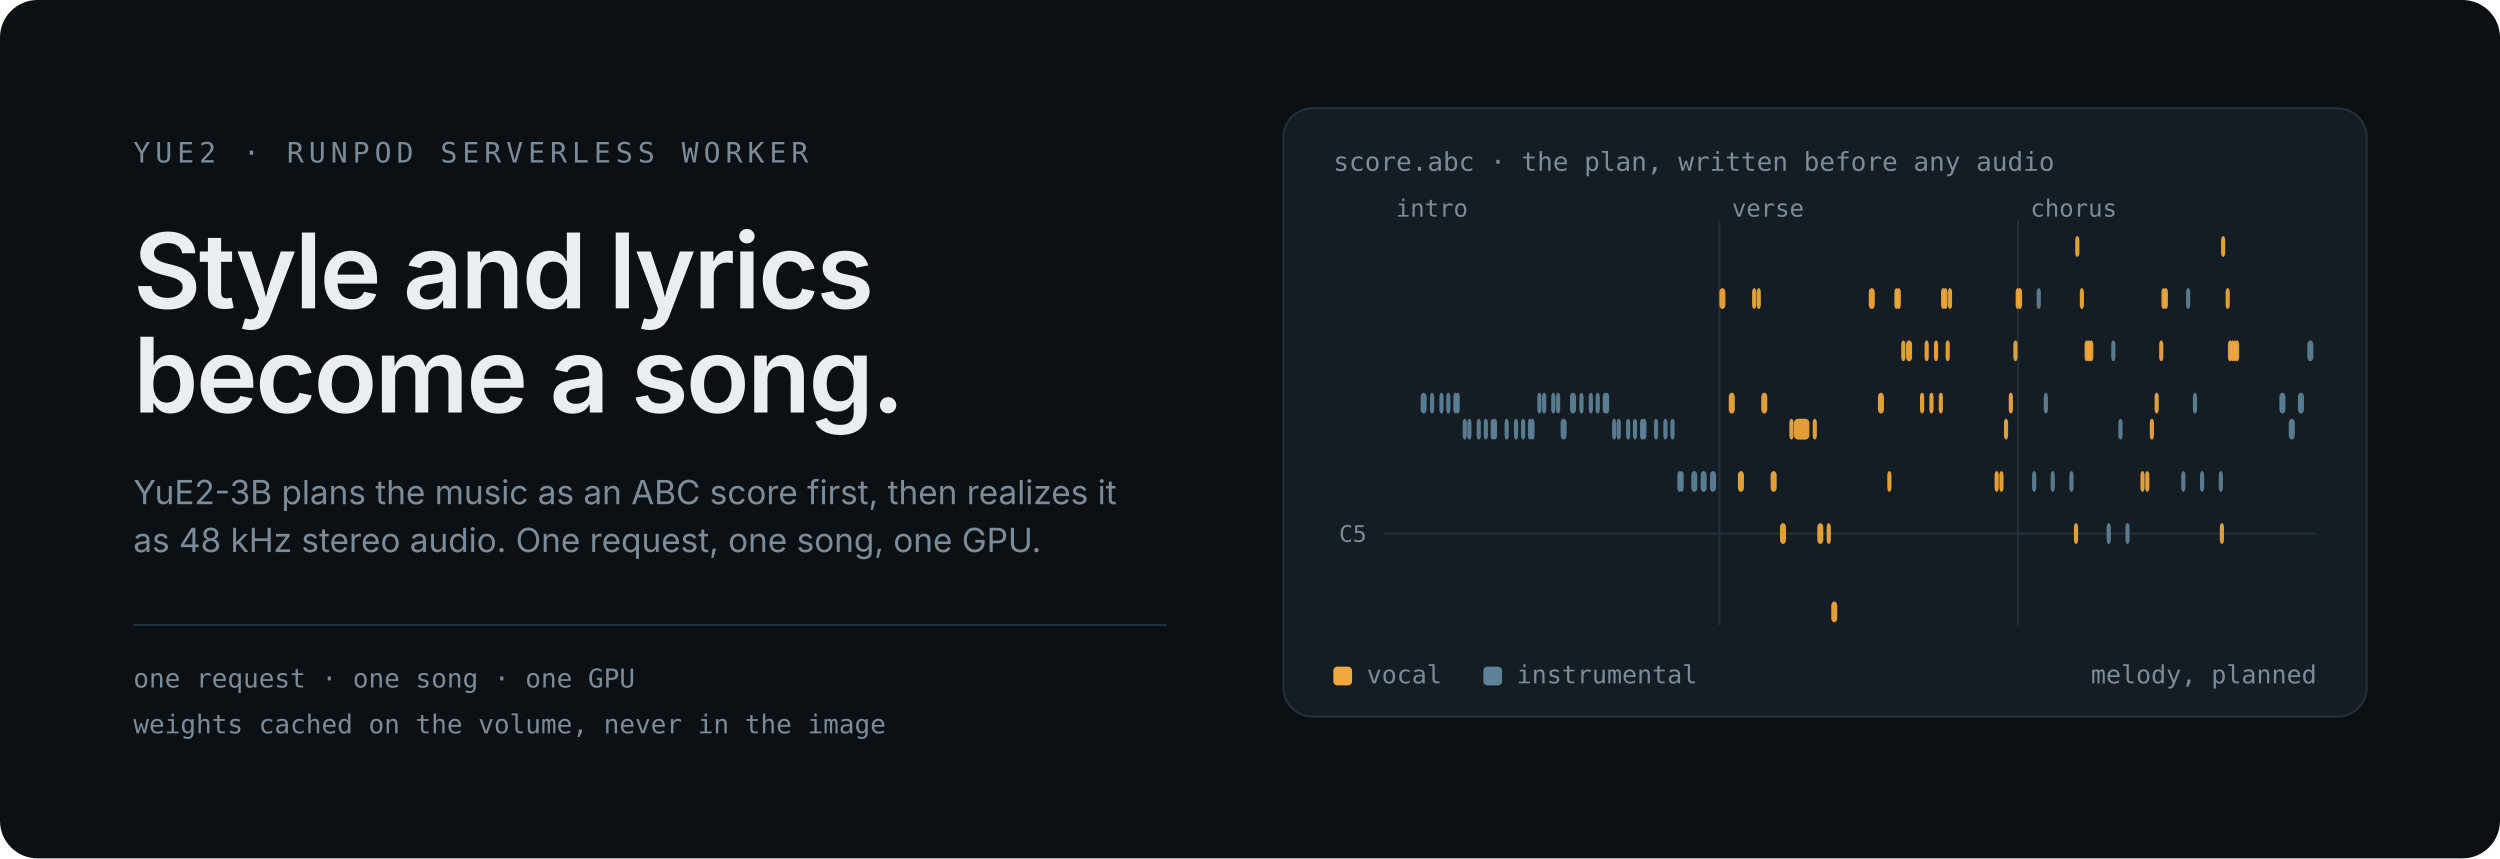
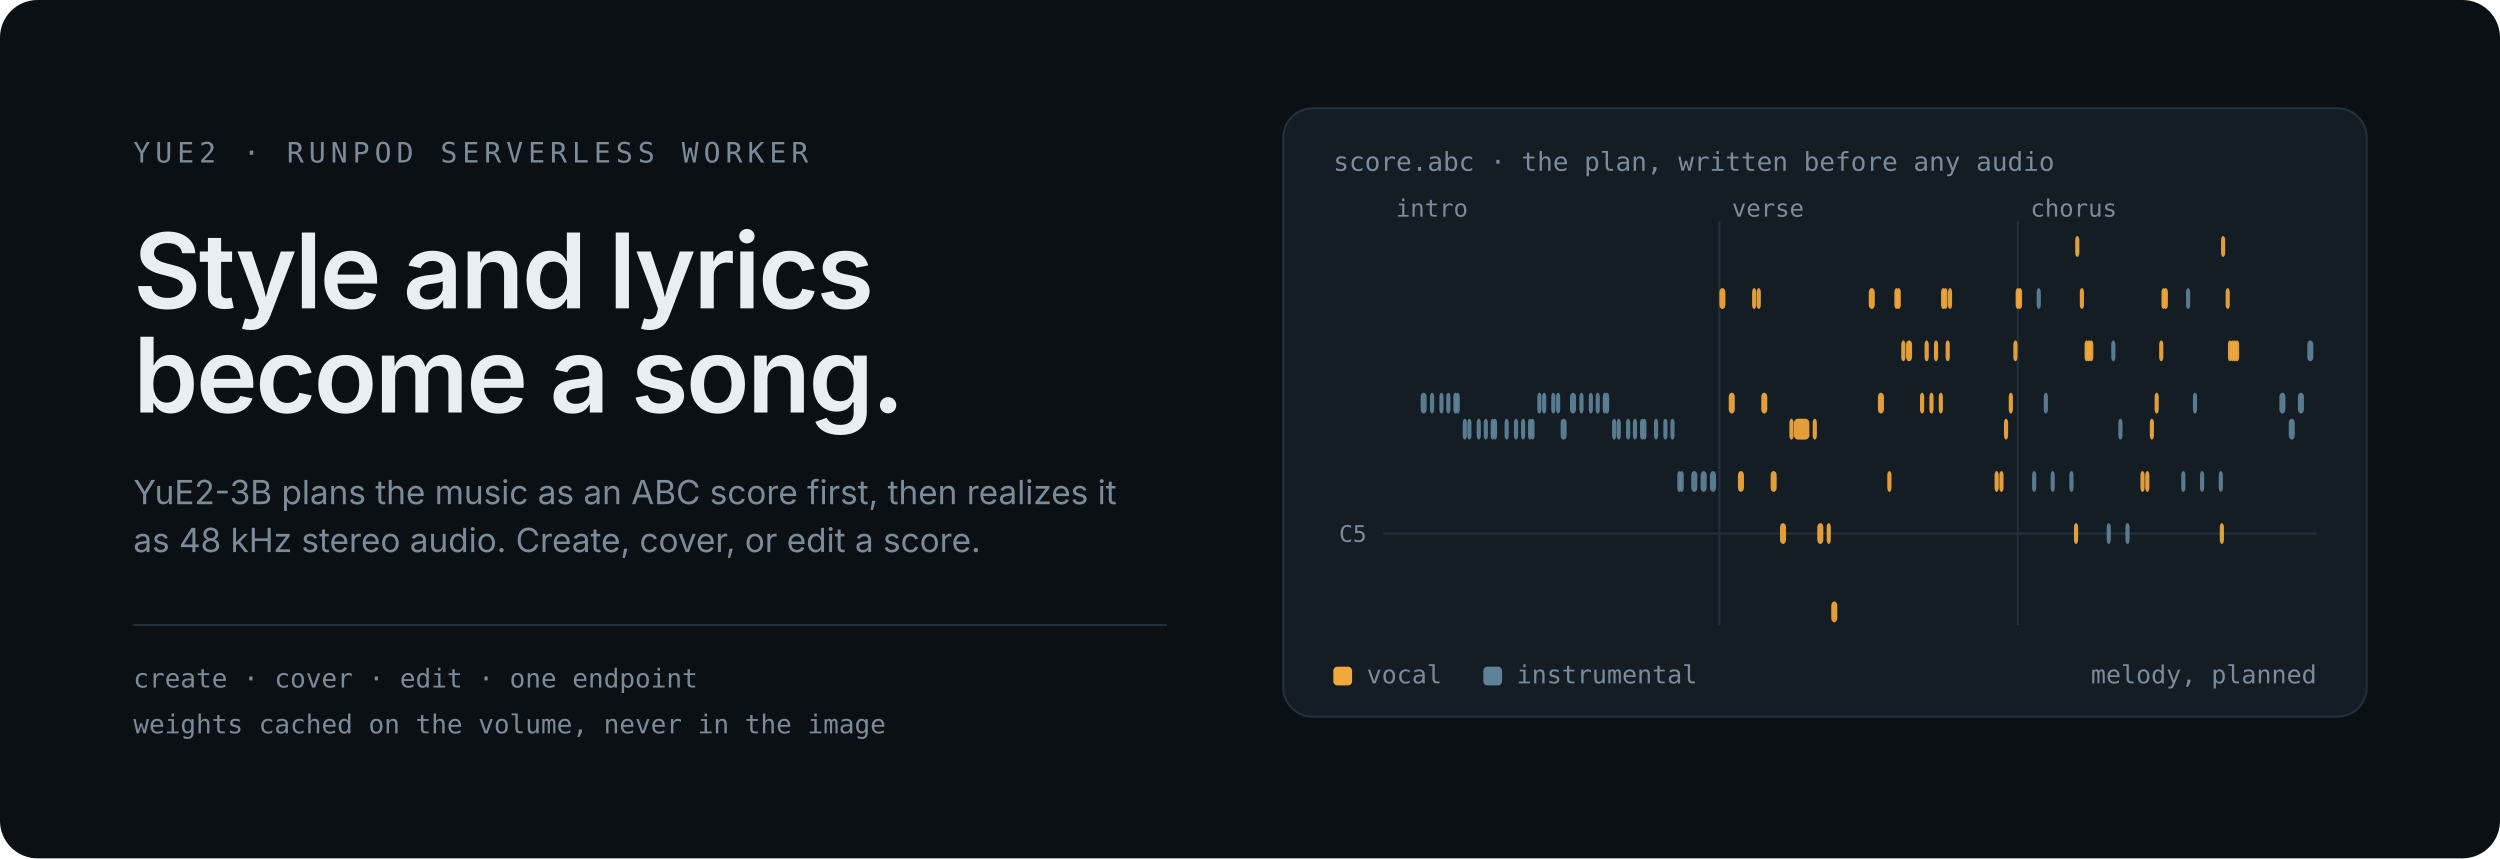
<svg xmlns="http://www.w3.org/2000/svg" width="1200" height="412" viewBox="0 0 1200 412" role="img" aria-labelledby="t d">
  <defs>
    <clipPath id="roll">
      <rect x="664" y="108" width="448" height="196" />
    </clipPath>
  </defs>
  <rect width="1200" height="412" rx="18" fill="#0B1015" />
  <g id="title-block">
    <text x="64" y="78" font-family="ui-monospace, SFMono-Regular, Menlo, monospace" font-size="13.5" letter-spacing="2.4" fill="#7C8B98">YUE2 · RUNPOD SERVERLESS WORKER</text>
    <text x="64" y="148" font-family="-apple-system, BlinkMacSystemFont, 'Segoe UI', 'PingFang SC', sans-serif" font-size="50" font-weight="600" fill="#E9EEF2" letter-spacing="-1.1">Style and lyrics</text>
    <text x="64" y="198" font-family="-apple-system, BlinkMacSystemFont, 'Segoe UI', 'PingFang SC', sans-serif" font-size="50" font-weight="600" fill="#E9EEF2" letter-spacing="-1.1">become a song.</text>
    <text x="64" y="242" font-family="-apple-system, BlinkMacSystemFont, 'Segoe UI', 'PingFang SC', sans-serif" font-size="16" fill="#7C8B98">YuE2-3B plans the music as an ABC score first, then realizes it</text>
-     <text x="64" y="265" font-family="-apple-system, BlinkMacSystemFont, 'Segoe UI', 'PingFang SC', sans-serif" font-size="16" fill="#7C8B98">as 48 kHz stereo audio. One request, one song, one GPU.</text>
+     <text x="64" y="265" font-family="-apple-system, BlinkMacSystemFont, 'Segoe UI', 'PingFang SC', sans-serif" font-size="16" fill="#7C8B98">as 48 kHz stereo audio. Create, cover, or edit a score.</text>
    <line x1="64" y1="300" x2="560" y2="300" stroke="#22303B" stroke-width="1" />
-     <text x="64" y="330" font-family="ui-monospace, SFMono-Regular, Menlo, monospace" font-size="12.5" fill="#7C8B98">one request · one song · one GPU</text>
+     <text x="64" y="330" font-family="ui-monospace, SFMono-Regular, Menlo, monospace" font-size="12.5" fill="#7C8B98">create · cover · edit · one endpoint</text>
    <text x="64" y="352" font-family="ui-monospace, SFMono-Regular, Menlo, monospace" font-size="12.5" fill="#7C8B98">weights cached on the volume, never in the image</text>
  </g>
  <g id="score-panel">
    <rect x="616" y="52" width="520" height="292" rx="14" fill="#141C24" stroke="#22303B" stroke-width="1" />
    <text x="640" y="82" font-family="ui-monospace, SFMono-Regular, Menlo, monospace" font-size="12.5" fill="#7C8B98">score.abc · the plan, written before any audio</text>
    <text x="670.0" y="104" font-family="ui-monospace, SFMono-Regular, Menlo, monospace" font-size="11.5" fill="#7C8B98">intro</text>
    <line x1="825.3" y1="106" x2="825.3" y2="300" stroke="#22303B" stroke-width="1" />
    <text x="831.3" y="104" font-family="ui-monospace, SFMono-Regular, Menlo, monospace" font-size="11.5" fill="#7C8B98">verse</text>
    <line x1="968.6" y1="106" x2="968.6" y2="300" stroke="#22303B" stroke-width="1" />
    <text x="974.6" y="104" font-family="ui-monospace, SFMono-Regular, Menlo, monospace" font-size="11.5" fill="#7C8B98">chorus</text>
    <line x1="664.0" y1="256.1" x2="1112.0" y2="256.1" stroke="#22303B" stroke-width="1" />
    <text x="656.0" y="260.1" text-anchor="end" font-family="ui-monospace, SFMono-Regular, Menlo, monospace" font-size="11" fill="#7C8B98">C5</text>
    <g clip-path="url(#roll)">
      <rect x="681.9" y="188.5" width="2.9" height="10.0" rx="2" fill="#5E8399" opacity="0.92" />
      <rect x="686.4" y="188.5" width="2.0" height="10.0" rx="2" fill="#5E8399" opacity="0.92" />
      <rect x="690.9" y="188.5" width="2.0" height="10.0" rx="2" fill="#5E8399" opacity="0.92" />
      <rect x="694.2" y="188.5" width="2.0" height="10.0" rx="2" fill="#5E8399" opacity="0.92" />
      <rect x="697.6" y="188.5" width="2.0" height="10.0" rx="2" fill="#5E8399" opacity="0.92" />
      <rect x="698.7" y="188.5" width="2.0" height="10.0" rx="2" fill="#5E8399" opacity="0.92" />
      <rect x="702.1" y="201.0" width="2.0" height="10.0" rx="2" fill="#5E8399" opacity="0.92" />
      <rect x="704.3" y="201.0" width="2.0" height="10.0" rx="2" fill="#5E8399" opacity="0.92" />
      <rect x="708.8" y="201.0" width="2.0" height="10.0" rx="2" fill="#5E8399" opacity="0.92" />
      <rect x="712.2" y="201.0" width="2.0" height="10.0" rx="2" fill="#5E8399" opacity="0.92" />
      <rect x="715.5" y="201.0" width="2.0" height="10.0" rx="2" fill="#5E8399" opacity="0.92" />
      <rect x="716.6" y="201.0" width="2.0" height="10.0" rx="2" fill="#5E8399" opacity="0.92" />
      <rect x="722.2" y="201.0" width="2.0" height="10.0" rx="2" fill="#5E8399" opacity="0.92" />
      <rect x="726.7" y="201.0" width="2.0" height="10.0" rx="2" fill="#5E8399" opacity="0.92" />
      <rect x="730.1" y="201.0" width="2.0" height="10.0" rx="2" fill="#5E8399" opacity="0.92" />
      <rect x="733.4" y="201.0" width="2.0" height="10.0" rx="2" fill="#5E8399" opacity="0.92" />
      <rect x="734.6" y="201.0" width="2.0" height="10.0" rx="2" fill="#5E8399" opacity="0.92" />
      <rect x="737.9" y="188.5" width="2.0" height="10.0" rx="2" fill="#5E8399" opacity="0.92" />
      <rect x="740.2" y="188.5" width="2.0" height="10.0" rx="2" fill="#5E8399" opacity="0.92" />
      <rect x="744.6" y="188.5" width="2.0" height="10.0" rx="2" fill="#5E8399" opacity="0.92" />
      <rect x="746.9" y="188.5" width="2.0" height="10.0" rx="2" fill="#5E8399" opacity="0.92" />
      <rect x="749.1" y="201.0" width="2.9" height="10.0" rx="2" fill="#5E8399" opacity="0.92" />
      <rect x="753.6" y="188.5" width="2.9" height="10.0" rx="2" fill="#5E8399" opacity="0.92" />
      <rect x="758.1" y="188.5" width="2.0" height="10.0" rx="2" fill="#5E8399" opacity="0.92" />
      <rect x="762.6" y="188.5" width="2.0" height="10.0" rx="2" fill="#5E8399" opacity="0.92" />
      <rect x="765.9" y="188.5" width="2.0" height="10.0" rx="2" fill="#5E8399" opacity="0.92" />
      <rect x="769.3" y="188.5" width="2.0" height="10.0" rx="2" fill="#5E8399" opacity="0.92" />
      <rect x="770.4" y="188.5" width="2.0" height="10.0" rx="2" fill="#5E8399" opacity="0.92" />
      <rect x="773.8" y="201.0" width="2.0" height="10.0" rx="2" fill="#5E8399" opacity="0.92" />
      <rect x="776.0" y="201.0" width="2.0" height="10.0" rx="2" fill="#5E8399" opacity="0.92" />
      <rect x="780.5" y="201.0" width="2.0" height="10.0" rx="2" fill="#5E8399" opacity="0.92" />
      <rect x="783.8" y="201.0" width="2.0" height="10.0" rx="2" fill="#5E8399" opacity="0.92" />
      <rect x="787.2" y="201.0" width="2.0" height="10.0" rx="2" fill="#5E8399" opacity="0.92" />
      <rect x="788.3" y="201.0" width="2.0" height="10.0" rx="2" fill="#5E8399" opacity="0.92" />
      <rect x="793.9" y="201.0" width="2.0" height="10.0" rx="2" fill="#5E8399" opacity="0.92" />
      <rect x="798.4" y="201.0" width="2.0" height="10.0" rx="2" fill="#5E8399" opacity="0.92" />
      <rect x="801.8" y="201.0" width="2.0" height="10.0" rx="2" fill="#5E8399" opacity="0.92" />
      <rect x="805.1" y="226.1" width="2.0" height="10.0" rx="2" fill="#5E8399" opacity="0.92" />
      <rect x="806.2" y="226.1" width="2.0" height="10.0" rx="2" fill="#5E8399" opacity="0.92" />
      <rect x="811.8" y="226.1" width="2.9" height="10.0" rx="2" fill="#5E8399" opacity="0.92" />
      <rect x="816.3" y="226.1" width="2.9" height="10.0" rx="2" fill="#5E8399" opacity="0.92" />
      <rect x="820.8" y="226.1" width="2.9" height="10.0" rx="2" fill="#5E8399" opacity="0.92" />
      <rect x="975.4" y="226.1" width="2.0" height="10.0" rx="2" fill="#5E8399" opacity="0.92" />
      <rect x="977.6" y="138.3" width="2.0" height="10.0" rx="2" fill="#5E8399" opacity="0.92" />
      <rect x="981.0" y="188.5" width="2.0" height="10.0" rx="2" fill="#5E8399" opacity="0.92" />
      <rect x="984.3" y="226.1" width="2.0" height="10.0" rx="2" fill="#5E8399" opacity="0.92" />
      <rect x="993.3" y="226.1" width="2.0" height="10.0" rx="2" fill="#5E8399" opacity="0.92" />
      <rect x="1011.2" y="251.1" width="2.0" height="10.0" rx="2" fill="#5E8399" opacity="0.92" />
      <rect x="1013.4" y="163.4" width="2.0" height="10.0" rx="2" fill="#5E8399" opacity="0.92" />
      <rect x="1016.8" y="201.0" width="2.0" height="10.0" rx="2" fill="#5E8399" opacity="0.92" />
      <rect x="1020.2" y="251.1" width="2.0" height="10.0" rx="2" fill="#5E8399" opacity="0.92" />
      <rect x="1047.0" y="226.1" width="2.0" height="10.0" rx="2" fill="#5E8399" opacity="0.92" />
      <rect x="1049.3" y="138.3" width="2.0" height="10.0" rx="2" fill="#5E8399" opacity="0.92" />
      <rect x="1052.6" y="188.5" width="2.0" height="10.0" rx="2" fill="#5E8399" opacity="0.92" />
      <rect x="1056.0" y="226.1" width="2.0" height="10.0" rx="2" fill="#5E8399" opacity="0.92" />
      <rect x="1065.0" y="226.1" width="2.0" height="10.0" rx="2" fill="#5E8399" opacity="0.92" />
      <rect x="1094.1" y="188.5" width="2.9" height="10.0" rx="2" fill="#5E8399" opacity="0.92" />
      <rect x="1098.6" y="201.0" width="2.9" height="10.0" rx="2" fill="#5E8399" opacity="0.92" />
      <rect x="1103.0" y="188.5" width="2.9" height="10.0" rx="2" fill="#5E8399" opacity="0.92" />
      <rect x="1107.5" y="163.4" width="2.9" height="10.0" rx="2" fill="#5E8399" opacity="0.92" />
      <rect x="825.3" y="138.3" width="2.9" height="10.0" rx="2" fill="#F2A93B" opacity="0.92" />
      <rect x="829.8" y="188.5" width="2.9" height="10.0" rx="2" fill="#F2A93B" opacity="0.92" />
      <rect x="834.2" y="226.1" width="2.9" height="10.0" rx="2" fill="#F2A93B" opacity="0.92" />
      <rect x="841.0" y="138.3" width="2.0" height="10.0" rx="2" fill="#F2A93B" opacity="0.92" />
      <rect x="843.2" y="138.3" width="2.0" height="10.0" rx="2" fill="#F2A93B" opacity="0.92" />
      <rect x="845.4" y="188.5" width="2.9" height="10.0" rx="2" fill="#F2A93B" opacity="0.92" />
      <rect x="849.9" y="226.1" width="2.9" height="10.0" rx="2" fill="#F2A93B" opacity="0.92" />
      <rect x="854.4" y="251.1" width="2.9" height="10.0" rx="2" fill="#F2A93B" opacity="0.92" />
      <rect x="858.9" y="201.0" width="2.0" height="10.0" rx="2" fill="#F2A93B" opacity="0.92" />
      <rect x="861.1" y="201.0" width="7.4" height="10.0" rx="2" fill="#F2A93B" opacity="0.92" />
      <rect x="870.1" y="201.0" width="2.0" height="10.0" rx="2" fill="#F2A93B" opacity="0.92" />
      <rect x="872.3" y="251.1" width="2.9" height="10.0" rx="2" fill="#F2A93B" opacity="0.92" />
      <rect x="876.8" y="251.1" width="2.0" height="10.0" rx="2" fill="#F2A93B" opacity="0.92" />
      <rect x="879.0" y="288.7" width="2.9" height="10.0" rx="2" fill="#F2A93B" opacity="0.92" />
      <rect x="897.0" y="138.3" width="2.9" height="10.0" rx="2" fill="#F2A93B" opacity="0.92" />
      <rect x="901.4" y="188.5" width="2.9" height="10.0" rx="2" fill="#F2A93B" opacity="0.92" />
      <rect x="905.9" y="226.1" width="2.0" height="10.0" rx="2" fill="#F2A93B" opacity="0.92" />
      <rect x="909.3" y="138.3" width="2.0" height="10.0" rx="2" fill="#F2A93B" opacity="0.92" />
      <rect x="910.4" y="138.3" width="2.0" height="10.0" rx="2" fill="#F2A93B" opacity="0.92" />
      <rect x="912.6" y="163.4" width="2.0" height="10.0" rx="2" fill="#F2A93B" opacity="0.92" />
      <rect x="914.9" y="163.4" width="2.9" height="10.0" rx="2" fill="#F2A93B" opacity="0.92" />
      <rect x="921.6" y="188.5" width="2.0" height="10.0" rx="2" fill="#F2A93B" opacity="0.92" />
      <rect x="923.8" y="163.4" width="2.0" height="10.0" rx="2" fill="#F2A93B" opacity="0.92" />
      <rect x="926.1" y="188.5" width="2.0" height="10.0" rx="2" fill="#F2A93B" opacity="0.92" />
      <rect x="928.3" y="163.4" width="2.0" height="10.0" rx="2" fill="#F2A93B" opacity="0.92" />
      <rect x="930.6" y="188.5" width="2.0" height="10.0" rx="2" fill="#F2A93B" opacity="0.92" />
      <rect x="931.7" y="138.3" width="2.0" height="10.0" rx="2" fill="#F2A93B" opacity="0.92" />
      <rect x="932.8" y="138.3" width="2.0" height="10.0" rx="2" fill="#F2A93B" opacity="0.92" />
      <rect x="933.9" y="163.4" width="2.0" height="10.0" rx="2" fill="#F2A93B" opacity="0.92" />
      <rect x="935.0" y="138.3" width="2.0" height="10.0" rx="2" fill="#F2A93B" opacity="0.92" />
      <rect x="957.4" y="226.1" width="2.0" height="10.0" rx="2" fill="#F2A93B" opacity="0.92" />
      <rect x="959.7" y="226.1" width="2.0" height="10.0" rx="2" fill="#F2A93B" opacity="0.92" />
      <rect x="961.9" y="201.0" width="2.0" height="10.0" rx="2" fill="#F2A93B" opacity="0.92" />
      <rect x="964.2" y="188.5" width="2.0" height="10.0" rx="2" fill="#F2A93B" opacity="0.92" />
      <rect x="966.4" y="163.4" width="2.0" height="10.0" rx="2" fill="#F2A93B" opacity="0.92" />
      <rect x="967.5" y="138.3" width="2.0" height="10.0" rx="2" fill="#F2A93B" opacity="0.92" />
      <rect x="968.6" y="138.3" width="2.0" height="10.0" rx="2" fill="#F2A93B" opacity="0.92" />
      <rect x="995.5" y="251.1" width="2.0" height="10.0" rx="2" fill="#F2A93B" opacity="0.92" />
      <rect x="996.1" y="113.3" width="2.0" height="10.0" rx="2" fill="#F2A93B" opacity="0.92" />
      <rect x="998.3" y="138.3" width="2.0" height="10.0" rx="2" fill="#F2A93B" opacity="0.92" />
      <rect x="1000.6" y="163.4" width="2.0" height="10.0" rx="2" fill="#F2A93B" opacity="0.92" />
      <rect x="1001.7" y="163.4" width="2.0" height="10.0" rx="2" fill="#F2A93B" opacity="0.92" />
      <rect x="1002.8" y="163.4" width="2.0" height="10.0" rx="2" fill="#F2A93B" opacity="0.92" />
      <rect x="1027.4" y="226.1" width="2.0" height="10.0" rx="2" fill="#F2A93B" opacity="0.92" />
      <rect x="1029.7" y="226.1" width="2.0" height="10.0" rx="2" fill="#F2A93B" opacity="0.92" />
      <rect x="1031.9" y="201.0" width="2.0" height="10.0" rx="2" fill="#F2A93B" opacity="0.92" />
      <rect x="1034.2" y="188.5" width="2.0" height="10.0" rx="2" fill="#F2A93B" opacity="0.92" />
      <rect x="1036.4" y="163.4" width="2.0" height="10.0" rx="2" fill="#F2A93B" opacity="0.92" />
      <rect x="1037.5" y="138.3" width="2.0" height="10.0" rx="2" fill="#F2A93B" opacity="0.92" />
      <rect x="1038.6" y="138.3" width="2.0" height="10.0" rx="2" fill="#F2A93B" opacity="0.92" />
      <rect x="1065.5" y="251.1" width="2.0" height="10.0" rx="2" fill="#F2A93B" opacity="0.92" />
      <rect x="1066.1" y="113.3" width="2.0" height="10.0" rx="2" fill="#F2A93B" opacity="0.92" />
      <rect x="1068.3" y="138.3" width="2.0" height="10.0" rx="2" fill="#F2A93B" opacity="0.92" />
      <rect x="1069.4" y="163.4" width="2.0" height="10.0" rx="2" fill="#F2A93B" opacity="0.92" />
      <rect x="1070.6" y="163.4" width="2.0" height="10.0" rx="2" fill="#F2A93B" opacity="0.92" />
      <rect x="1071.7" y="163.4" width="2.0" height="10.0" rx="2" fill="#F2A93B" opacity="0.92" />
      <rect x="1072.8" y="163.4" width="2.0" height="10.0" rx="2" fill="#F2A93B" opacity="0.92" />
    </g>
    <rect x="640" y="320" width="9" height="9" rx="2" fill="#F2A93B" />
    <text x="656" y="328" font-family="ui-monospace, SFMono-Regular, Menlo, monospace" font-size="12" fill="#7C8B98">vocal</text>
    <rect x="712" y="320" width="9" height="9" rx="2" fill="#5E8399" />
    <text x="728" y="328" font-family="ui-monospace, SFMono-Regular, Menlo, monospace" font-size="12" fill="#7C8B98">instrumental</text>
    <text x="1112" y="328" text-anchor="end" font-family="ui-monospace, SFMono-Regular, Menlo, monospace" font-size="12" fill="#7C8B98">melody, planned</text>
  </g>
</svg>
